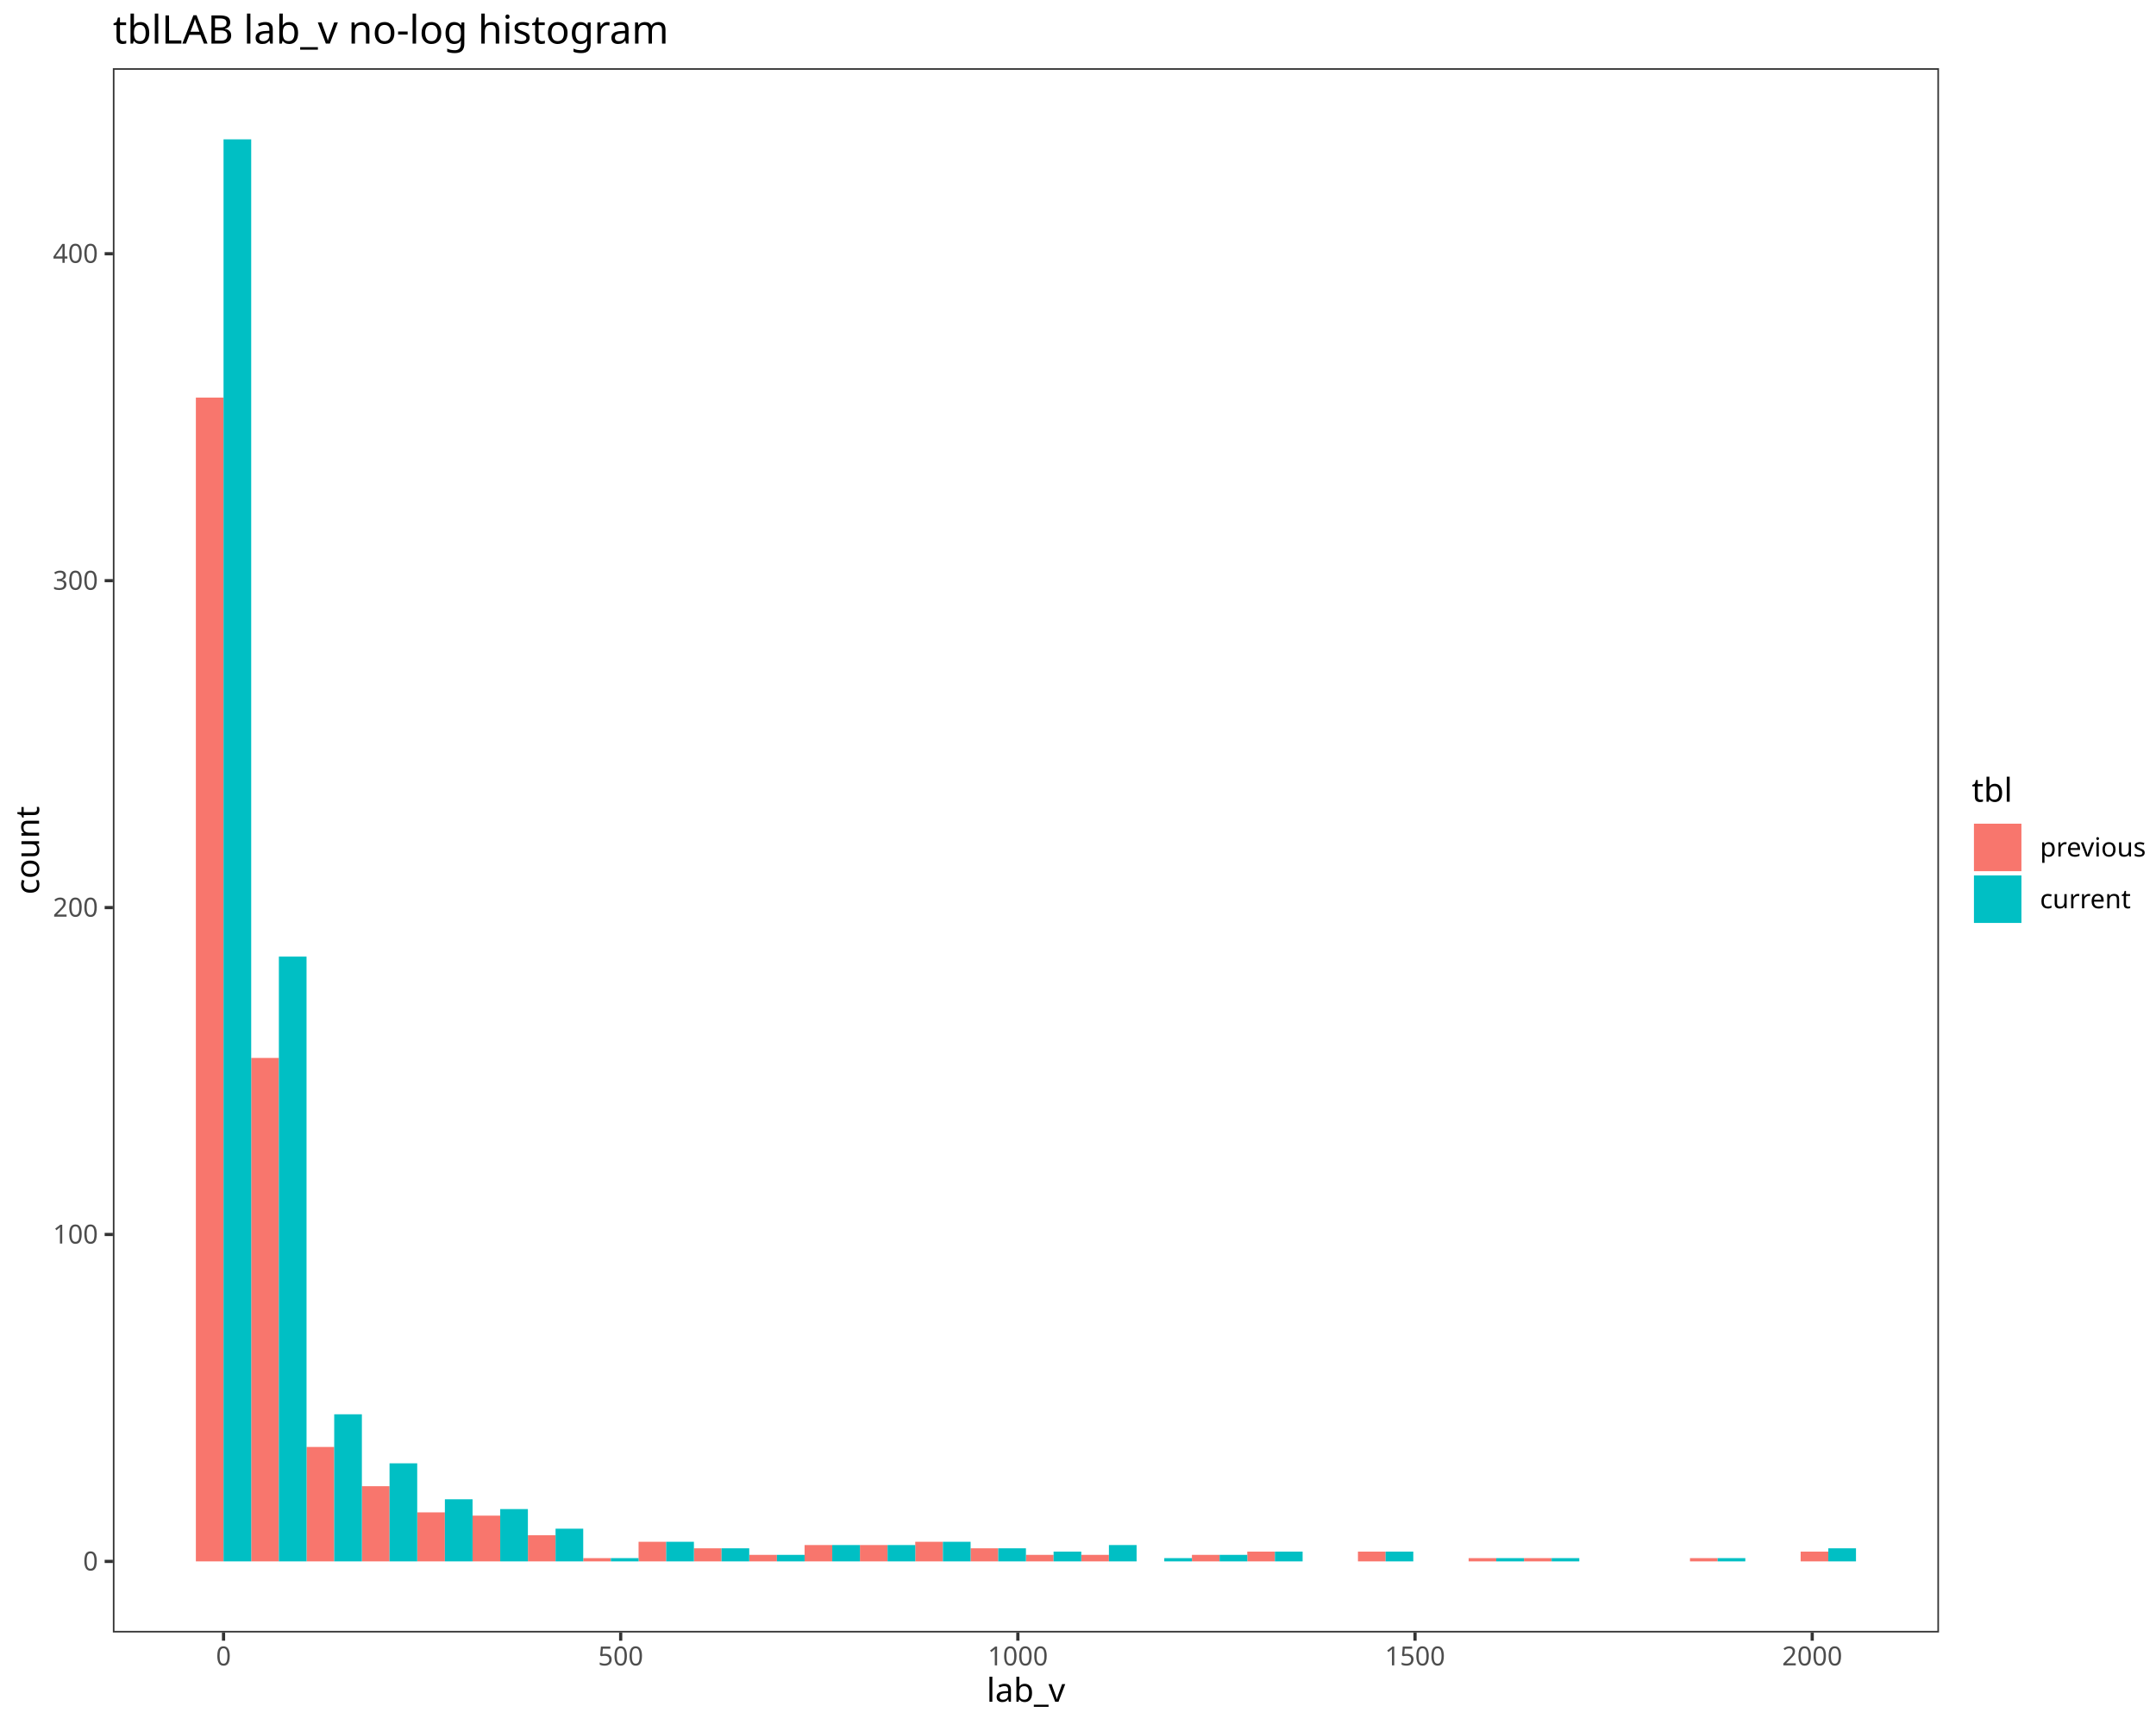
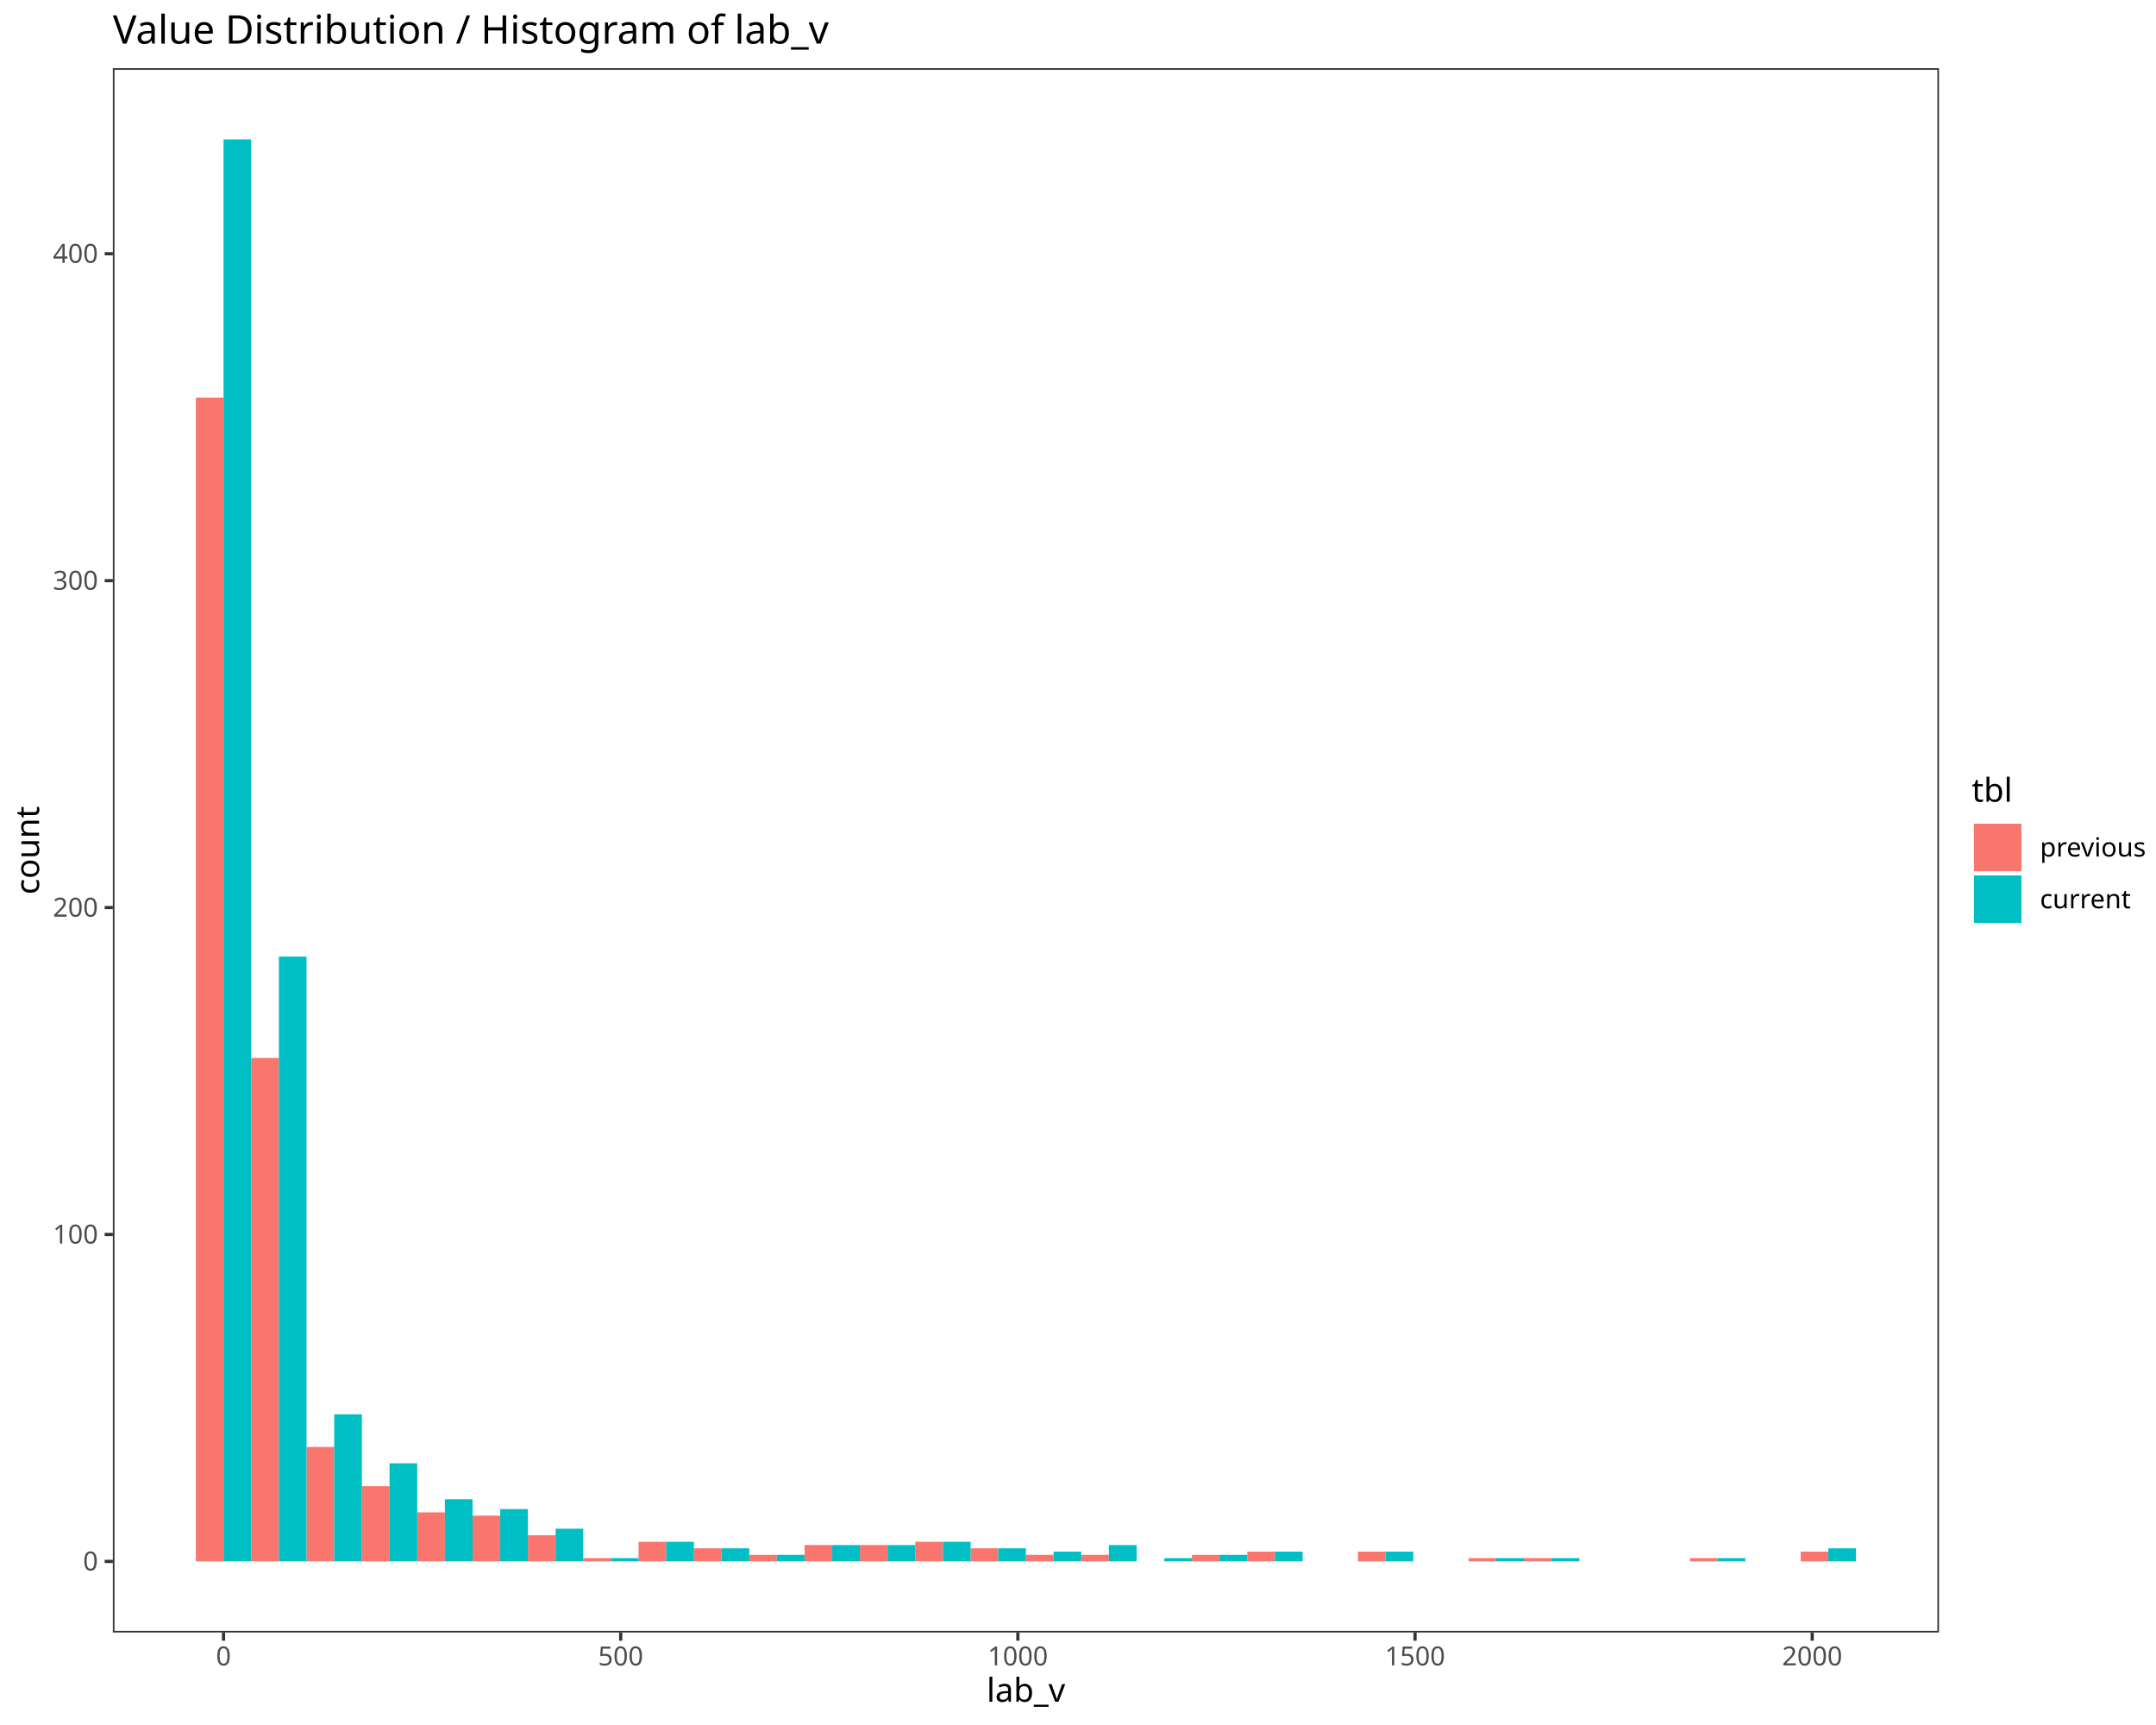
<svg xmlns="http://www.w3.org/2000/svg" class="svglite" data-engine-version="2.0" width="720.00pt" height="576.00pt" viewBox="0 0 720.00 576.00">
  <defs>
    <style type="text/css">
    .svglite line, .svglite polyline, .svglite polygon, .svglite path, .svglite rect, .svglite circle {
      fill: none;
      stroke: #000000;
      stroke-linecap: round;
      stroke-linejoin: round;
      stroke-miterlimit: 10.00;
    }
  </style>
  </defs>
  <rect width="100%" height="100%" style="stroke: none; fill: #FFFFFF;" />
  <defs>
    <clipPath id="cpMC4wMHw3MjAuMDB8MC4wMHw1NzYuMDA=">
      <rect x="0.00" y="0.00" width="720.00" height="576.00" />
    </clipPath>
  </defs>
  <g clip-path="url(#cpMC4wMHw3MjAuMDB8MC4wMHw1NzYuMDA=)">
    <rect x="0.00" y="0.00" width="720.00" height="576.00" style="stroke-width: 1.07; stroke: #FFFFFF; fill: #FFFFFF;" />
  </g>
  <defs>
    <clipPath id="cpMzcuNjl8NjQ3LjUzfDIyLjc4fDU0NS4xMQ==">
      <rect x="37.69" y="22.78" width="609.84" height="522.33" />
    </clipPath>
  </defs>
  <g clip-path="url(#cpMzcuNjl8NjQ3LjUzfDIyLjc4fDU0NS4xMQ==)">
    <rect x="37.69" y="22.78" width="609.84" height="522.33" style="stroke-width: 1.07; stroke: none; fill: #FFFFFF;" />
    <rect x="65.41" y="132.76" width="9.24" height="388.61" style="stroke-width: 1.07; stroke: none; stroke-linecap: butt; stroke-linejoin: miter; fill: #F8766D;" />
    <rect x="83.89" y="353.26" width="9.24" height="168.11" style="stroke-width: 1.07; stroke: none; stroke-linecap: butt; stroke-linejoin: miter; fill: #F8766D;" />
    <rect x="102.37" y="483.16" width="9.24" height="38.21" style="stroke-width: 1.07; stroke: none; stroke-linecap: butt; stroke-linejoin: miter; fill: #F8766D;" />
    <rect x="120.85" y="496.26" width="9.24" height="25.11" style="stroke-width: 1.07; stroke: none; stroke-linecap: butt; stroke-linejoin: miter; fill: #F8766D;" />
    <rect x="139.33" y="505.00" width="9.24" height="16.37" style="stroke-width: 1.07; stroke: none; stroke-linecap: butt; stroke-linejoin: miter; fill: #F8766D;" />
    <rect x="157.81" y="506.09" width="9.24" height="15.28" style="stroke-width: 1.07; stroke: none; stroke-linecap: butt; stroke-linejoin: miter; fill: #F8766D;" />
    <rect x="176.29" y="512.64" width="9.24" height="8.73" style="stroke-width: 1.07; stroke: none; stroke-linecap: butt; stroke-linejoin: miter; fill: #F8766D;" />
    <rect x="194.77" y="520.28" width="9.24" height="1.09" style="stroke-width: 1.07; stroke: none; stroke-linecap: butt; stroke-linejoin: miter; fill: #F8766D;" />
    <rect x="213.25" y="514.82" width="9.24" height="6.55" style="stroke-width: 1.07; stroke: none; stroke-linecap: butt; stroke-linejoin: miter; fill: #F8766D;" />
    <rect x="231.73" y="517.00" width="9.24" height="4.37" style="stroke-width: 1.07; stroke: none; stroke-linecap: butt; stroke-linejoin: miter; fill: #F8766D;" />
    <rect x="250.21" y="519.19" width="9.24" height="2.18" style="stroke-width: 1.07; stroke: none; stroke-linecap: butt; stroke-linejoin: miter; fill: #F8766D;" />
    <rect x="268.69" y="515.91" width="9.24" height="5.46" style="stroke-width: 1.07; stroke: none; stroke-linecap: butt; stroke-linejoin: miter; fill: #F8766D;" />
    <rect x="287.17" y="515.91" width="9.24" height="5.46" style="stroke-width: 1.07; stroke: none; stroke-linecap: butt; stroke-linejoin: miter; fill: #F8766D;" />
    <rect x="305.65" y="514.82" width="9.24" height="6.55" style="stroke-width: 1.07; stroke: none; stroke-linecap: butt; stroke-linejoin: miter; fill: #F8766D;" />
    <rect x="324.13" y="517.00" width="9.24" height="4.37" style="stroke-width: 1.07; stroke: none; stroke-linecap: butt; stroke-linejoin: miter; fill: #F8766D;" />
    <rect x="342.61" y="519.19" width="9.24" height="2.18" style="stroke-width: 1.07; stroke: none; stroke-linecap: butt; stroke-linejoin: miter; fill: #F8766D;" />
    <rect x="361.09" y="519.19" width="9.24" height="2.18" style="stroke-width: 1.07; stroke: none; stroke-linecap: butt; stroke-linejoin: miter; fill: #F8766D;" />
    <rect x="379.57" y="521.37" width="9.24" height="0.00" style="stroke-width: 1.07; stroke: none; stroke-linecap: butt; stroke-linejoin: miter; fill: #F8766D;" />
    <rect x="398.05" y="519.19" width="9.24" height="2.18" style="stroke-width: 1.07; stroke: none; stroke-linecap: butt; stroke-linejoin: miter; fill: #F8766D;" />
    <rect x="416.53" y="518.10" width="9.24" height="3.27" style="stroke-width: 1.07; stroke: none; stroke-linecap: butt; stroke-linejoin: miter; fill: #F8766D;" />
    <rect x="435.01" y="521.37" width="9.24" height="0.00" style="stroke-width: 1.07; stroke: none; stroke-linecap: butt; stroke-linejoin: miter; fill: #F8766D;" />
    <rect x="453.49" y="518.10" width="9.24" height="3.27" style="stroke-width: 1.07; stroke: none; stroke-linecap: butt; stroke-linejoin: miter; fill: #F8766D;" />
    <rect x="471.97" y="521.37" width="9.24" height="0.00" style="stroke-width: 1.07; stroke: none; stroke-linecap: butt; stroke-linejoin: miter; fill: #F8766D;" />
    <rect x="490.45" y="520.28" width="9.24" height="1.09" style="stroke-width: 1.07; stroke: none; stroke-linecap: butt; stroke-linejoin: miter; fill: #F8766D;" />
    <rect x="508.93" y="520.28" width="9.24" height="1.09" style="stroke-width: 1.07; stroke: none; stroke-linecap: butt; stroke-linejoin: miter; fill: #F8766D;" />
    <rect x="527.41" y="521.37" width="9.24" height="0.00" style="stroke-width: 1.07; stroke: none; stroke-linecap: butt; stroke-linejoin: miter; fill: #F8766D;" />
    <rect x="545.89" y="521.37" width="9.24" height="0.00" style="stroke-width: 1.07; stroke: none; stroke-linecap: butt; stroke-linejoin: miter; fill: #F8766D;" />
    <rect x="564.37" y="520.28" width="9.24" height="1.09" style="stroke-width: 1.07; stroke: none; stroke-linecap: butt; stroke-linejoin: miter; fill: #F8766D;" />
    <rect x="582.85" y="521.37" width="9.24" height="0.00" style="stroke-width: 1.07; stroke: none; stroke-linecap: butt; stroke-linejoin: miter; fill: #F8766D;" />
    <rect x="601.33" y="518.10" width="9.24" height="3.27" style="stroke-width: 1.07; stroke: none; stroke-linecap: butt; stroke-linejoin: miter; fill: #F8766D;" />
    <rect x="74.65" y="46.53" width="9.24" height="474.84" style="stroke-width: 1.07; stroke: none; stroke-linecap: butt; stroke-linejoin: miter; fill: #00BFC4;" />
    <rect x="93.13" y="319.42" width="9.24" height="201.95" style="stroke-width: 1.07; stroke: none; stroke-linecap: butt; stroke-linejoin: miter; fill: #00BFC4;" />
    <rect x="111.61" y="472.25" width="9.24" height="49.12" style="stroke-width: 1.07; stroke: none; stroke-linecap: butt; stroke-linejoin: miter; fill: #00BFC4;" />
    <rect x="130.09" y="488.62" width="9.24" height="32.75" style="stroke-width: 1.07; stroke: none; stroke-linecap: butt; stroke-linejoin: miter; fill: #00BFC4;" />
    <rect x="148.57" y="500.63" width="9.24" height="20.74" style="stroke-width: 1.07; stroke: none; stroke-linecap: butt; stroke-linejoin: miter; fill: #00BFC4;" />
    <rect x="167.05" y="503.90" width="9.24" height="17.47" style="stroke-width: 1.07; stroke: none; stroke-linecap: butt; stroke-linejoin: miter; fill: #00BFC4;" />
    <rect x="185.53" y="510.45" width="9.24" height="10.92" style="stroke-width: 1.07; stroke: none; stroke-linecap: butt; stroke-linejoin: miter; fill: #00BFC4;" />
    <rect x="204.01" y="520.28" width="9.24" height="1.09" style="stroke-width: 1.07; stroke: none; stroke-linecap: butt; stroke-linejoin: miter; fill: #00BFC4;" />
    <rect x="222.49" y="514.82" width="9.24" height="6.55" style="stroke-width: 1.07; stroke: none; stroke-linecap: butt; stroke-linejoin: miter; fill: #00BFC4;" />
    <rect x="240.97" y="517.00" width="9.24" height="4.37" style="stroke-width: 1.07; stroke: none; stroke-linecap: butt; stroke-linejoin: miter; fill: #00BFC4;" />
    <rect x="259.45" y="519.19" width="9.24" height="2.18" style="stroke-width: 1.07; stroke: none; stroke-linecap: butt; stroke-linejoin: miter; fill: #00BFC4;" />
    <rect x="277.93" y="515.91" width="9.24" height="5.46" style="stroke-width: 1.07; stroke: none; stroke-linecap: butt; stroke-linejoin: miter; fill: #00BFC4;" />
    <rect x="296.41" y="515.91" width="9.24" height="5.46" style="stroke-width: 1.07; stroke: none; stroke-linecap: butt; stroke-linejoin: miter; fill: #00BFC4;" />
    <rect x="314.89" y="514.82" width="9.24" height="6.55" style="stroke-width: 1.07; stroke: none; stroke-linecap: butt; stroke-linejoin: miter; fill: #00BFC4;" />
    <rect x="333.37" y="517.00" width="9.24" height="4.37" style="stroke-width: 1.07; stroke: none; stroke-linecap: butt; stroke-linejoin: miter; fill: #00BFC4;" />
    <rect x="351.85" y="518.10" width="9.24" height="3.27" style="stroke-width: 1.07; stroke: none; stroke-linecap: butt; stroke-linejoin: miter; fill: #00BFC4;" />
    <rect x="370.33" y="515.91" width="9.24" height="5.46" style="stroke-width: 1.07; stroke: none; stroke-linecap: butt; stroke-linejoin: miter; fill: #00BFC4;" />
    <rect x="388.81" y="520.28" width="9.24" height="1.09" style="stroke-width: 1.07; stroke: none; stroke-linecap: butt; stroke-linejoin: miter; fill: #00BFC4;" />
    <rect x="407.29" y="519.19" width="9.24" height="2.18" style="stroke-width: 1.07; stroke: none; stroke-linecap: butt; stroke-linejoin: miter; fill: #00BFC4;" />
    <rect x="425.77" y="518.10" width="9.24" height="3.27" style="stroke-width: 1.07; stroke: none; stroke-linecap: butt; stroke-linejoin: miter; fill: #00BFC4;" />
    <rect x="444.25" y="521.37" width="9.24" height="0.00" style="stroke-width: 1.07; stroke: none; stroke-linecap: butt; stroke-linejoin: miter; fill: #00BFC4;" />
    <rect x="462.73" y="518.10" width="9.24" height="3.27" style="stroke-width: 1.07; stroke: none; stroke-linecap: butt; stroke-linejoin: miter; fill: #00BFC4;" />
    <rect x="481.21" y="521.37" width="9.24" height="0.00" style="stroke-width: 1.07; stroke: none; stroke-linecap: butt; stroke-linejoin: miter; fill: #00BFC4;" />
    <rect x="499.69" y="520.28" width="9.24" height="1.09" style="stroke-width: 1.07; stroke: none; stroke-linecap: butt; stroke-linejoin: miter; fill: #00BFC4;" />
    <rect x="518.17" y="520.28" width="9.24" height="1.09" style="stroke-width: 1.07; stroke: none; stroke-linecap: butt; stroke-linejoin: miter; fill: #00BFC4;" />
    <rect x="536.65" y="521.37" width="9.24" height="0.00" style="stroke-width: 1.07; stroke: none; stroke-linecap: butt; stroke-linejoin: miter; fill: #00BFC4;" />
    <rect x="555.13" y="521.37" width="9.24" height="0.00" style="stroke-width: 1.07; stroke: none; stroke-linecap: butt; stroke-linejoin: miter; fill: #00BFC4;" />
    <rect x="573.61" y="520.28" width="9.24" height="1.09" style="stroke-width: 1.07; stroke: none; stroke-linecap: butt; stroke-linejoin: miter; fill: #00BFC4;" />
    <rect x="592.09" y="521.37" width="9.24" height="0.00" style="stroke-width: 1.07; stroke: none; stroke-linecap: butt; stroke-linejoin: miter; fill: #00BFC4;" />
    <rect x="610.57" y="517.00" width="9.24" height="4.37" style="stroke-width: 1.07; stroke: none; stroke-linecap: butt; stroke-linejoin: miter; fill: #00BFC4;" />
    <rect x="37.69" y="22.78" width="609.84" height="522.33" style="stroke-width: 1.07; stroke: #333333;" />
  </g>
  <g clip-path="url(#cpMC4wMHw3MjAuMDB8MC4wMHw1NzYuMDA=)">
    <text x="32.76" y="524.40" text-anchor="end" style="font-size: 8.80px; fill: #4D4D4D; font-family: sans;" textLength="4.89px" lengthAdjust="spacingAndGlyphs">0</text>
    <text x="32.76" y="415.24" text-anchor="end" style="font-size: 8.80px; fill: #4D4D4D; font-family: sans;" textLength="14.68px" lengthAdjust="spacingAndGlyphs">100</text>
    <text x="32.76" y="306.08" text-anchor="end" style="font-size: 8.80px; fill: #4D4D4D; font-family: sans;" textLength="14.68px" lengthAdjust="spacingAndGlyphs">200</text>
    <text x="32.76" y="196.92" text-anchor="end" style="font-size: 8.80px; fill: #4D4D4D; font-family: sans;" textLength="14.68px" lengthAdjust="spacingAndGlyphs">300</text>
    <text x="32.76" y="87.76" text-anchor="end" style="font-size: 8.80px; fill: #4D4D4D; font-family: sans;" textLength="14.68px" lengthAdjust="spacingAndGlyphs">400</text>
    <polyline points="34.95,521.37 37.69,521.37 " style="stroke-width: 1.07; stroke: #333333; stroke-linecap: butt;" />
    <polyline points="34.95,412.21 37.69,412.21 " style="stroke-width: 1.07; stroke: #333333; stroke-linecap: butt;" />
    <polyline points="34.95,303.05 37.69,303.05 " style="stroke-width: 1.07; stroke: #333333; stroke-linecap: butt;" />
    <polyline points="34.95,193.89 37.69,193.89 " style="stroke-width: 1.07; stroke: #333333; stroke-linecap: butt;" />
    <polyline points="34.95,84.73 37.69,84.73 " style="stroke-width: 1.07; stroke: #333333; stroke-linecap: butt;" />
    <polyline points="74.65,547.85 74.65,545.11 " style="stroke-width: 1.07; stroke: #333333; stroke-linecap: butt;" />
    <polyline points="207.28,547.85 207.28,545.11 " style="stroke-width: 1.07; stroke: #333333; stroke-linecap: butt;" />
    <polyline points="339.92,547.85 339.92,545.11 " style="stroke-width: 1.07; stroke: #333333; stroke-linecap: butt;" />
    <polyline points="472.55,547.85 472.55,545.11 " style="stroke-width: 1.07; stroke: #333333; stroke-linecap: butt;" />
    <polyline points="605.19,547.85 605.19,545.11 " style="stroke-width: 1.07; stroke: #333333; stroke-linecap: butt;" />
    <text x="74.65" y="556.10" text-anchor="middle" style="font-size: 8.80px; fill: #4D4D4D; font-family: sans;" textLength="4.89px" lengthAdjust="spacingAndGlyphs">0</text>
    <text x="207.28" y="556.10" text-anchor="middle" style="font-size: 8.80px; fill: #4D4D4D; font-family: sans;" textLength="14.68px" lengthAdjust="spacingAndGlyphs">500</text>
    <text x="339.92" y="556.10" text-anchor="middle" style="font-size: 8.80px; fill: #4D4D4D; font-family: sans;" textLength="19.58px" lengthAdjust="spacingAndGlyphs">1000</text>
    <text x="472.55" y="556.10" text-anchor="middle" style="font-size: 8.80px; fill: #4D4D4D; font-family: sans;" textLength="19.58px" lengthAdjust="spacingAndGlyphs">1500</text>
    <text x="605.19" y="556.10" text-anchor="middle" style="font-size: 8.80px; fill: #4D4D4D; font-family: sans;" textLength="19.58px" lengthAdjust="spacingAndGlyphs">2000</text>
    <text x="342.61" y="568.24" text-anchor="middle" style="font-size: 11.00px; font-family: sans;" textLength="26.30px" lengthAdjust="spacingAndGlyphs">lab_v</text>
    <text transform="translate(13.05,283.95) rotate(-90)" text-anchor="middle" style="font-size: 11.00px; font-family: sans;" textLength="26.91px" lengthAdjust="spacingAndGlyphs">count</text>
    <rect x="658.49" y="259.00" width="56.03" height="49.89" style="stroke-width: 1.07; stroke: none; fill: #FFFFFF;" />
    <text x="658.49" y="267.71" style="font-size: 11.00px; font-family: sans;" textLength="11.62px" lengthAdjust="spacingAndGlyphs">tbl</text>
    <rect x="658.49" y="274.33" width="17.28" height="17.28" style="stroke-width: 1.07; stroke: none; fill: #FFFFFF;" />
    <rect x="659.20" y="275.04" width="15.86" height="15.86" style="stroke-width: 1.07; stroke: none; stroke-linecap: butt; stroke-linejoin: miter; fill: #F8766D;" />
    <rect x="658.49" y="291.61" width="17.28" height="17.28" style="stroke-width: 1.07; stroke: none; fill: #FFFFFF;" />
    <rect x="659.20" y="292.32" width="15.86" height="15.86" style="stroke-width: 1.07; stroke: none; stroke-linecap: butt; stroke-linejoin: miter; fill: #00BFC4;" />
    <text x="681.25" y="286.00" style="font-size: 8.80px; font-family: sans;" textLength="33.27px" lengthAdjust="spacingAndGlyphs">previous</text>
    <text x="681.25" y="303.28" style="font-size: 8.80px; font-family: sans;" textLength="27.39px" lengthAdjust="spacingAndGlyphs">current</text>
-     <text x="37.69" y="14.56" style="font-size: 13.20px; font-family: sans;" textLength="176.12px" lengthAdjust="spacingAndGlyphs">tblLAB lab_v no-log histogram</text>
+     <text x="37.69" y="14.56" style="font-size: 13.20px; font-family: sans;" textLength="224.52px" lengthAdjust="spacingAndGlyphs">Value Distribution / Histogram of lab_v</text>
  </g>
</svg>
